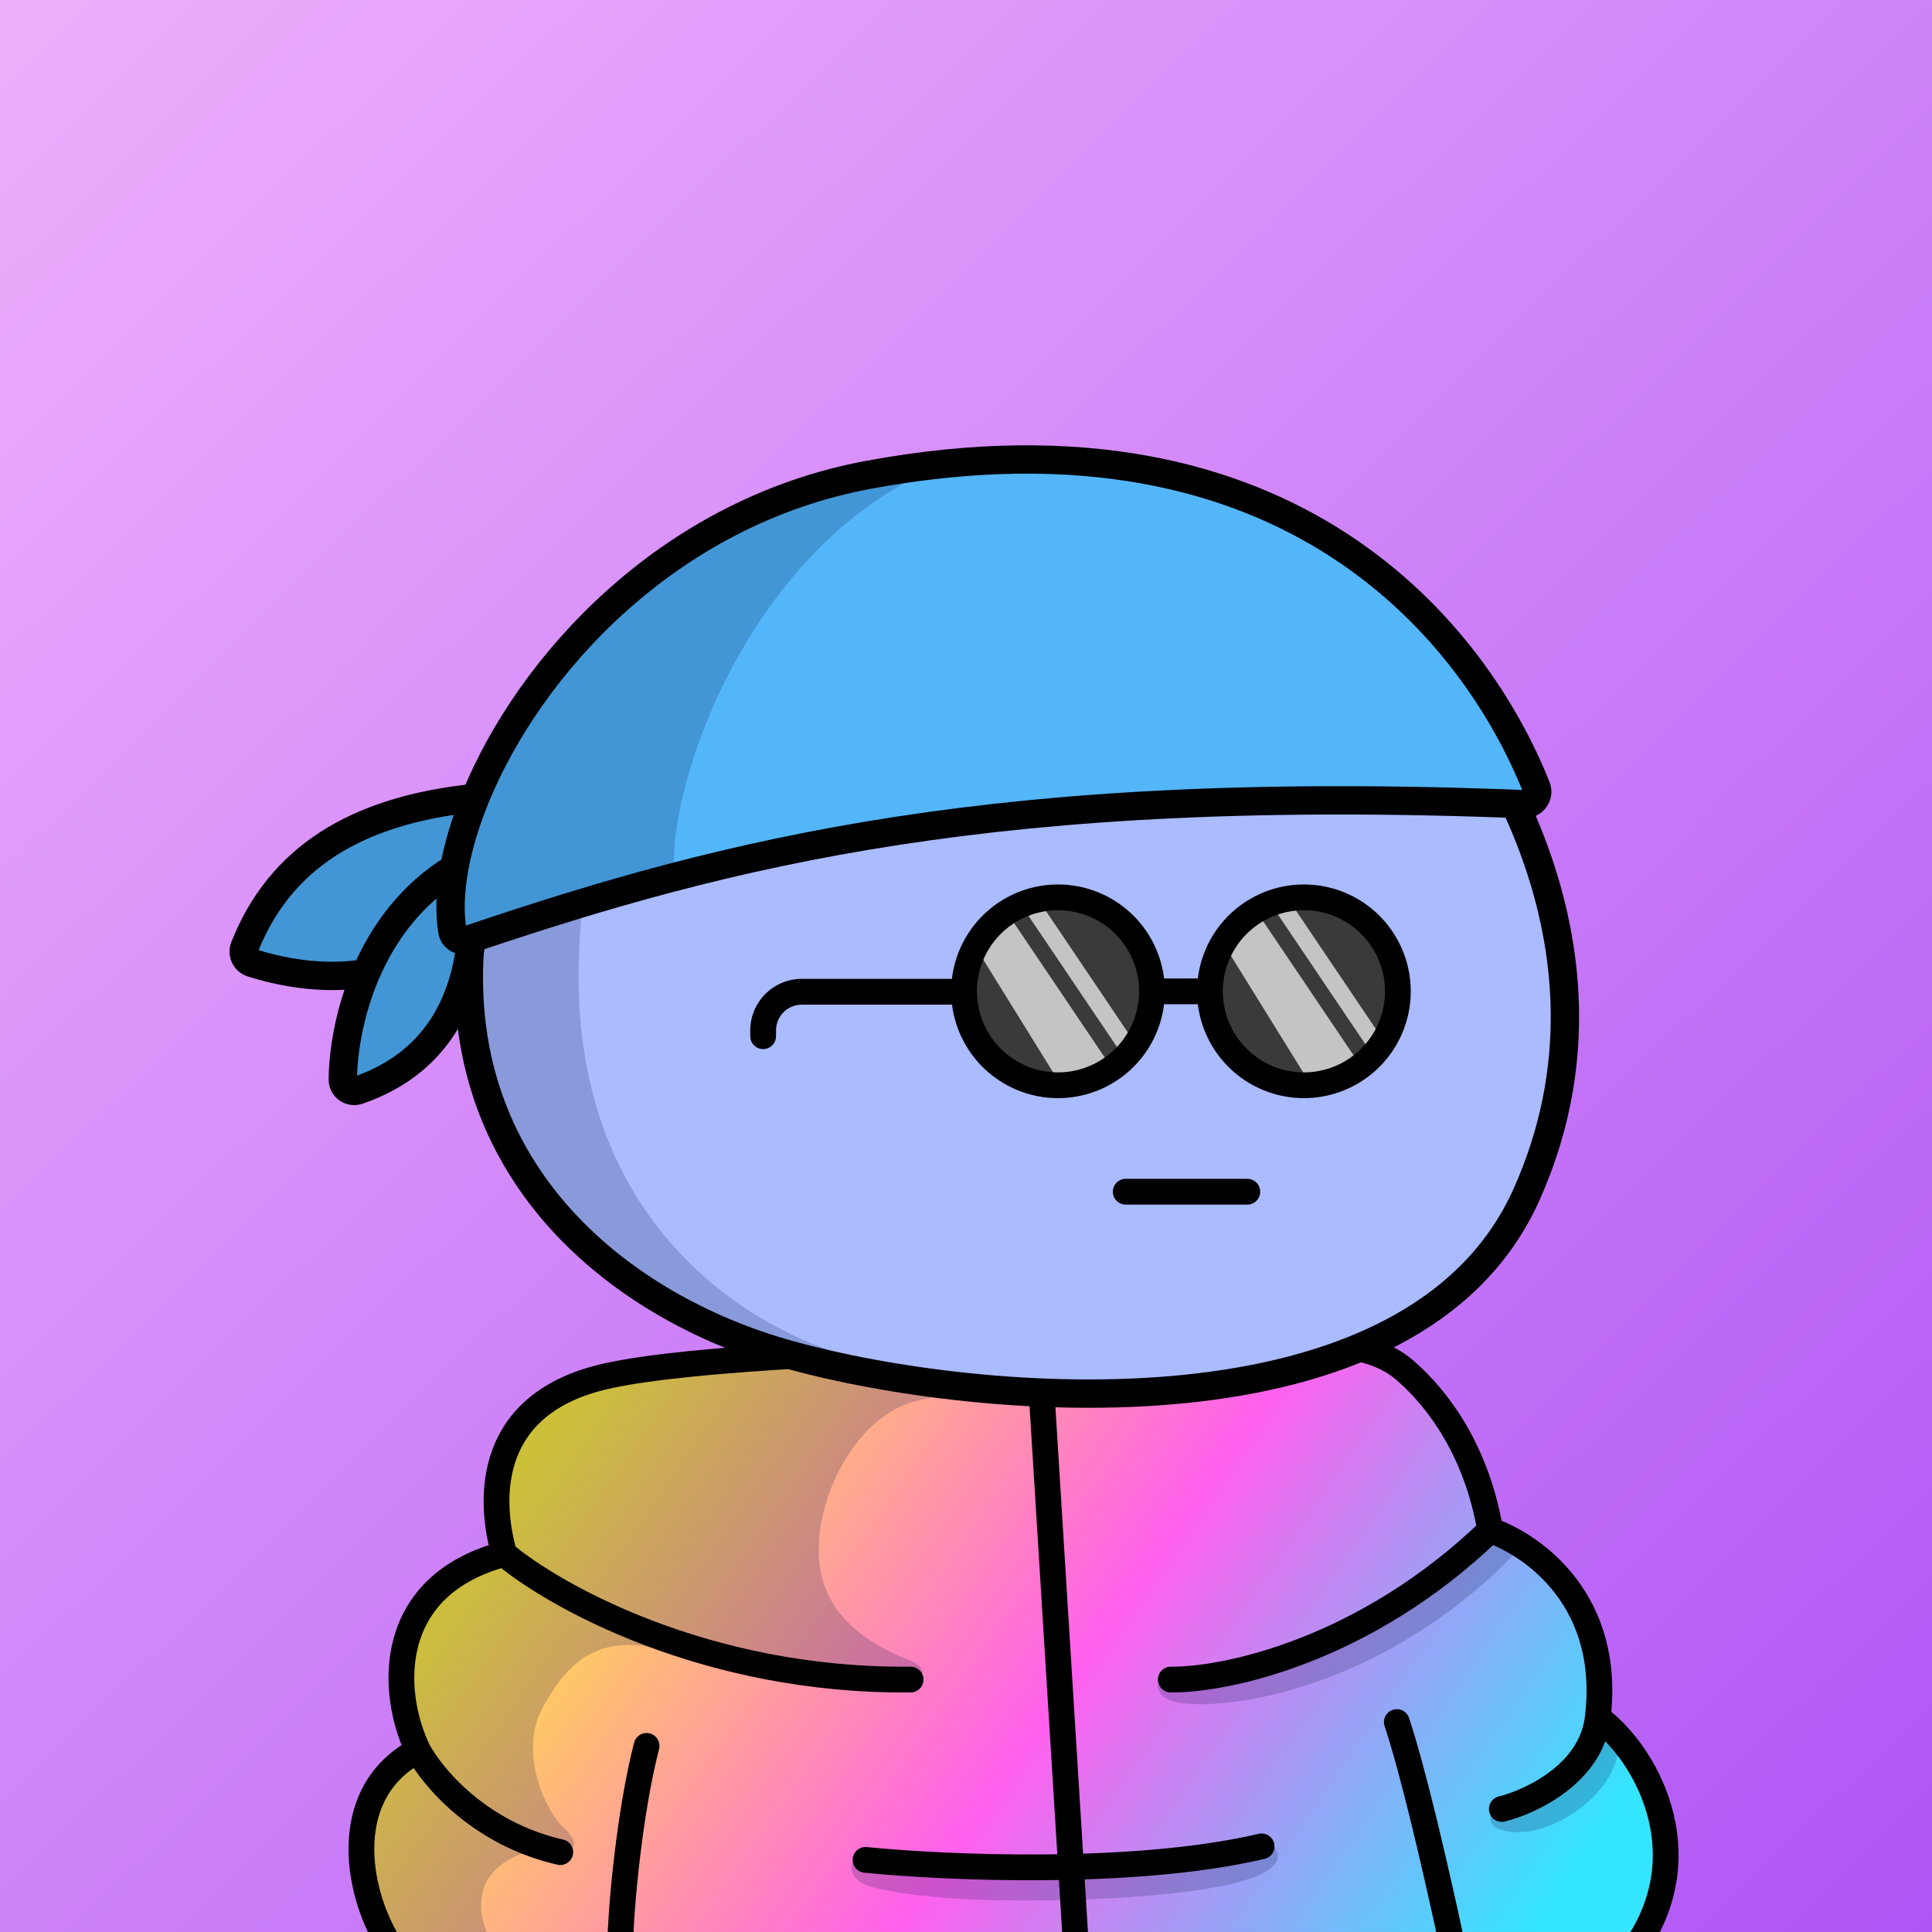
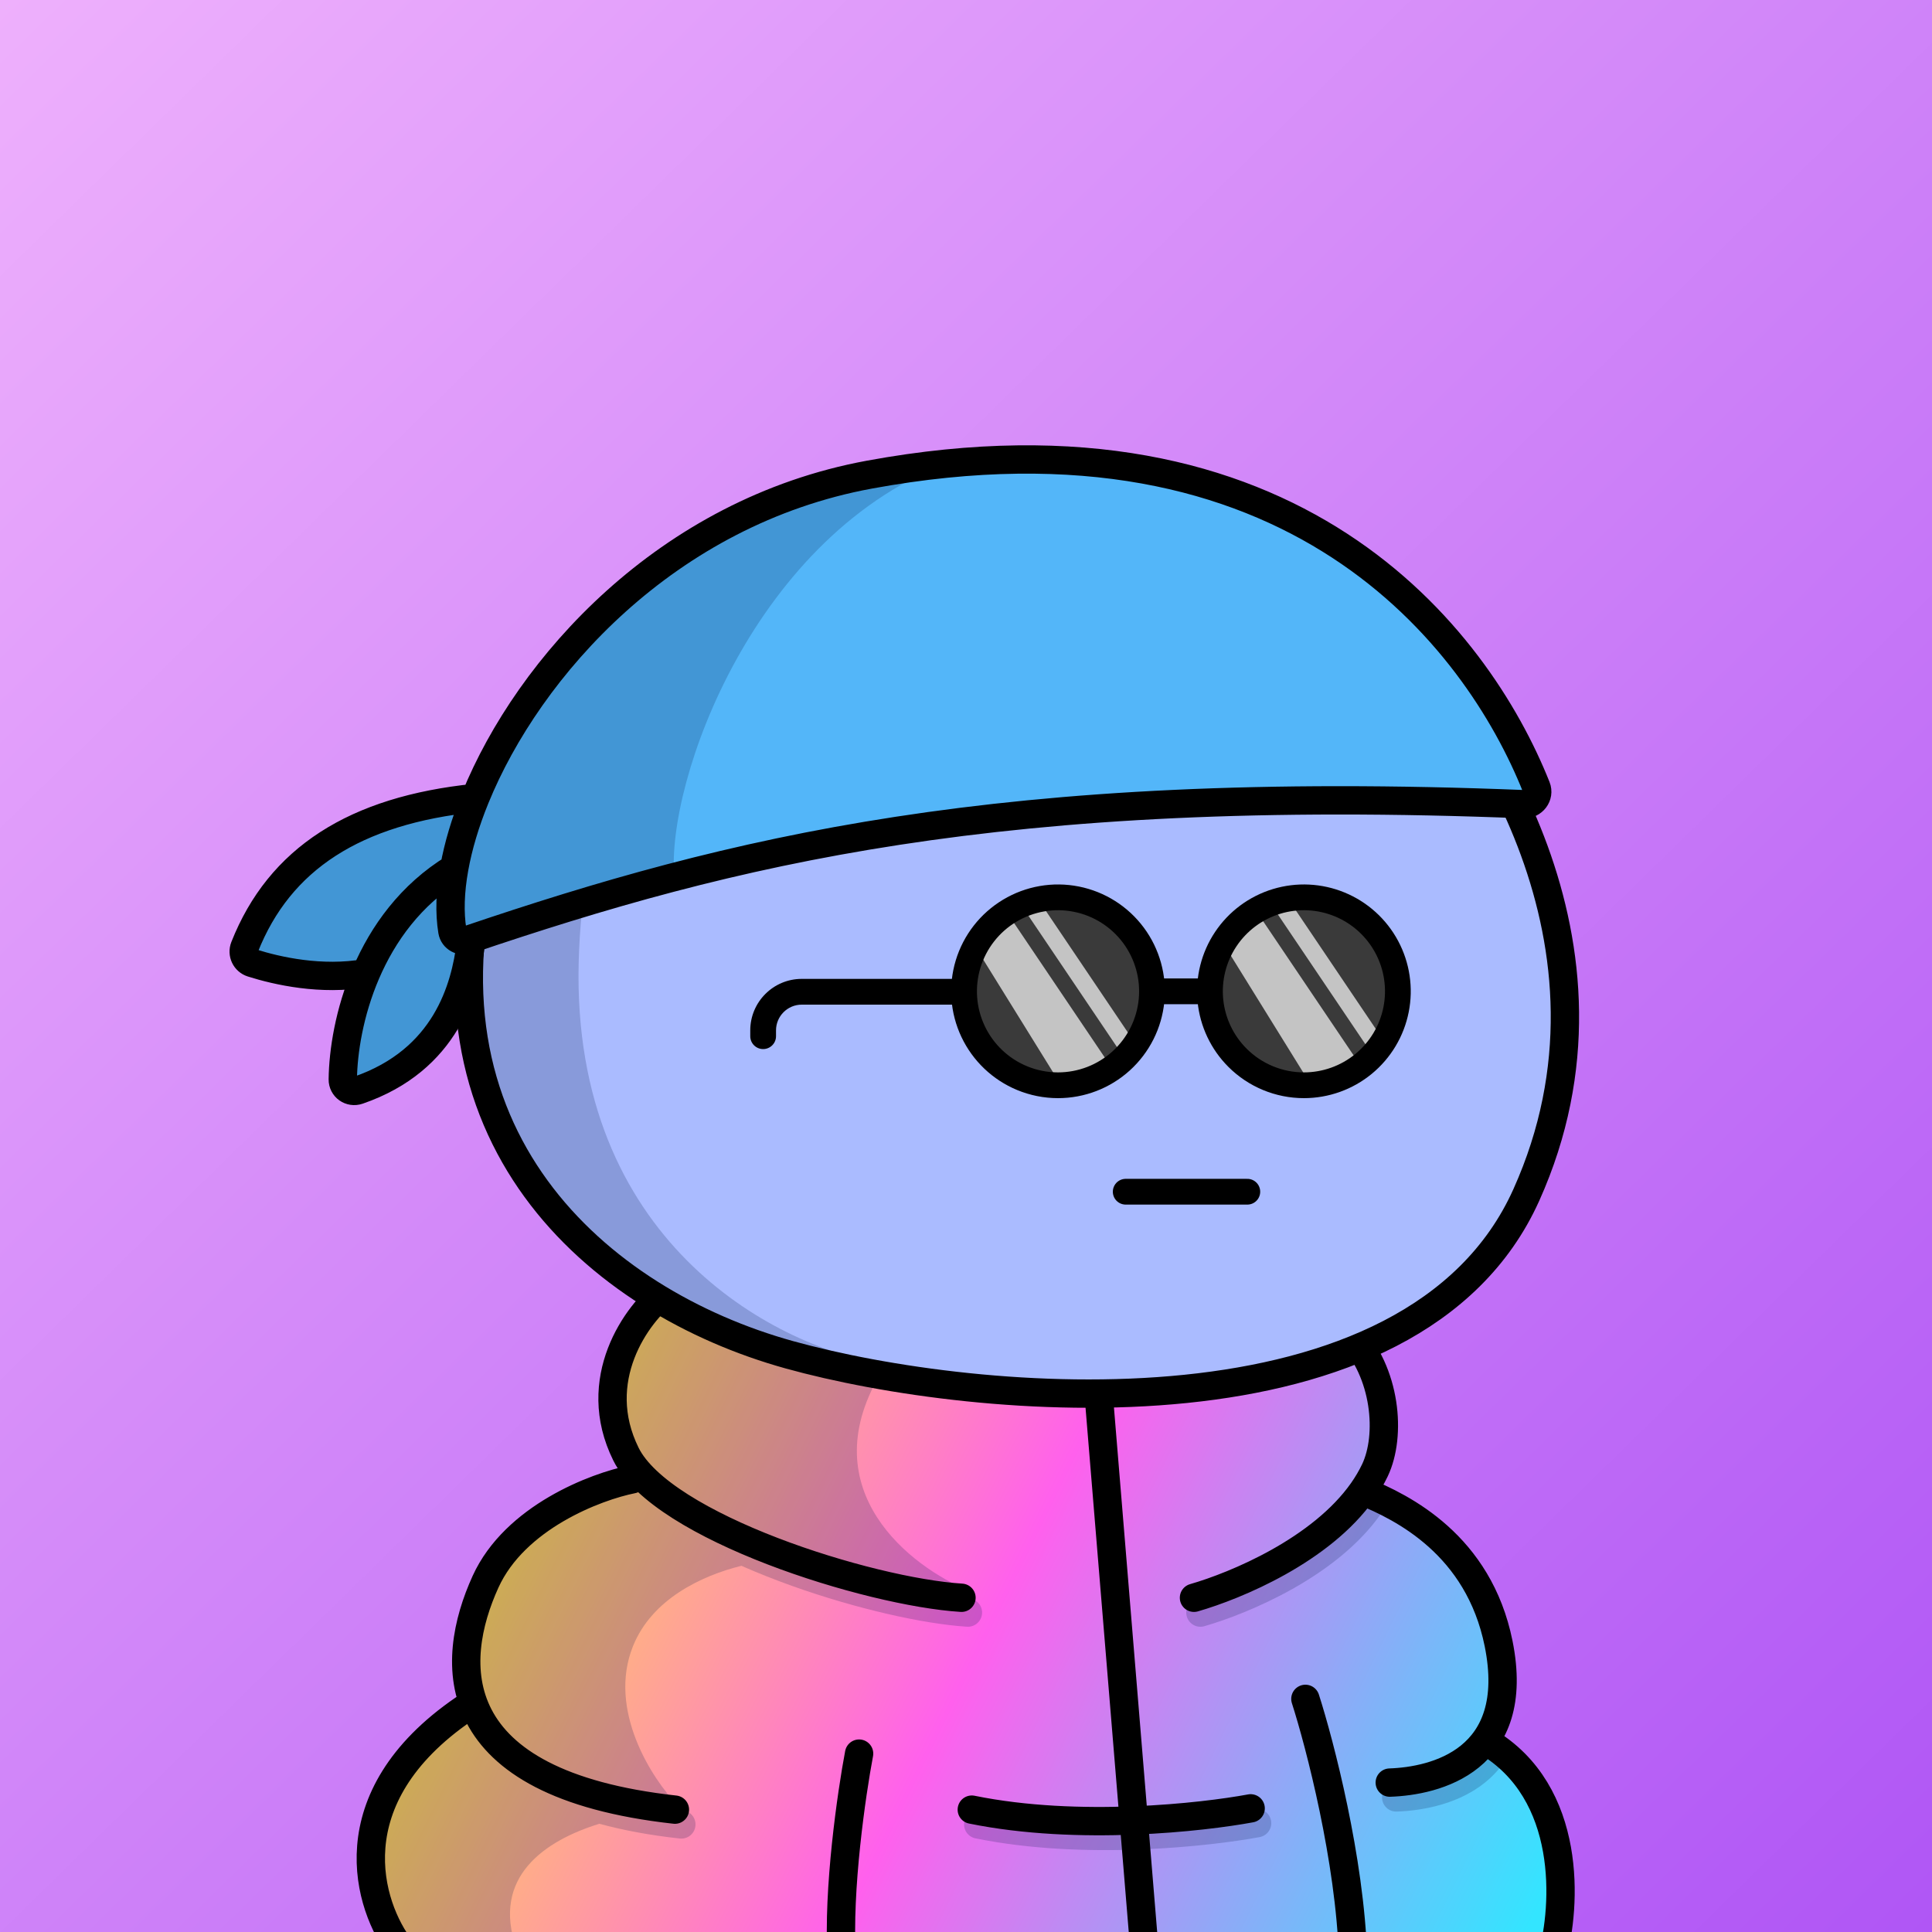
<svg xmlns="http://www.w3.org/2000/svg" preserveAspectRatio="xMidYMin meet" fill="none" viewBox="0 0 1500 1500">
  <g>
    <path fill="url(#prefix__paint0_linear_53_30461)" d="M0 0h1500v1500H0z" />
    <defs>
      <linearGradient id="prefix__paint0_linear_53_30461" x1="0" y1="0" x2="1500" y2="1533.5" gradientUnits="userSpaceOnUse">
        <stop stop-color="#EEB0FC" />
        <stop offset="1" stop-color="#AF55F5" />
      </linearGradient>
    </defs>
-     <g clip-path="url(#prefix__clip0_53_27868)">
-       <path d="M295.8 1500s-47.94-91.54 28.64-134.76c0 0-62-101.54 67.13-159.88 0 0-37.4-104.09 81.15-137.65 0 0 144.28-18.07 334.85-18.07 0 0 171.93-9.14 272.93 4.86 0 0 48.6 26.91 76.51 133.04 0 0 102.26 45.87 83.4 145.87 0 0 95.08 77.12 34 166.56l-978.61.03z" fill="url(#prefix__paint0_linear_53_27868)" />
-       <path d="M413.5 1436.5c-54 14.8-41.833 56.83-29 76H309c-8.833-12.83-26.5-48.1-26.5-86.5s29.667-63.33 44.5-71l-18-50c3.833-14.67 16.4-49.7 36-72.5 18.829-21.9 42.242-22.8 52.773-20.32-4.833-2.49-11.288-20.19-5.773-77.18 6-62 116.5-77.5 171-77.5l241.5-11 7 36c-17.167-2.17-61.1-4.2-99.5 5-48 11.5-80.5 77.5-76 125s48.5 68 69 76c16.4 6.4 11.5 13.67 7 16.5-49.667-3.83-159.1-14.1-199.5-24.5-50.5-13-74.5 13.5-92 47s3 79 17.5 92c11.6 10.4 7.5 15.67 4 17h-28.5zM678.5 1465.5c-20-4.8-18.667-17-15.5-22.5l169.5 1.5 157-10.5c19 28-73 38.5-157 41s-129-3.5-154-9.5zM913 1321.5c-15.2-3.6-15-12.83-13-17l49-6.5c2.333-3.33 20.5-12.3 74.5-21.5s109.83-61.5 131-86.5l25.5 11.5c-14.33 17-57.5 58.1-115.5 86.5-72.5 35.5-132.5 38-151.5 33.5zM1179.5 1422.5c-23.2 0-24-9.67-21.5-14.5 37.6-11.6 66.67-41.83 76.5-55.5 8.5-9.83 24.8-22.5 22 5.5-3.5 35-48 64.5-77 64.5z" fill="#001647" fill-opacity=".2" />
-       <path d="M1084.5 1337c12.33 37 29.5 110.3 43.5 175.5m-646.5 0c.333-32.83 7.7-107.6 20.5-157M301.5 1508.5c-25.5-42-37.6-117.3 23-149.5m0 0c-22-46-25-128.1 67-152.5m-67 152.5c11.333 20.83 47.5 64.6 110.5 79m-43.5-231.5c-10.5-36.17-17.4-111.6 71-136 53.112-14.66 199.972-21.87 344-24.82m-415 160.82c38.167 32.17 156.3 99.1 315.5 97.5m450-116c-10.37-60.53-39.49-100.92-65.94-123.9-17.73-15.41-41.66-19.79-65.15-19.96-61.49-.42-140.02-.09-219.41 1.54M1157 1188c35.17 12.5 94.3 55.9 83.5 145.5M1157 1188c-97.6 94-206 116.5-248 116m331.5 29.5c35.83 26.17 81.7 104.2 28.5 180m-28.5-180c-4.8 43.2-51.67 65.33-74.5 71m-330.5 109l-29-467.82M672 1444c61.333 6.17 208.7 12.7 307.5-10.5" stroke="#000" stroke-width="20" stroke-linecap="round" />
+     <g clip-path="url(#clip0_483_532)">
+       <path d="M366.5 1327.5C264.5 1394.3 286.333 1481.33 310 1516.5L1208 1510C1237.2 1434.8 1183.17 1369.33 1152.5 1346C1198.9 1256 1109.83 1182.17 1059.5 1156.5C1089.1 1116.1 1063.83 1061 1047.5 1038.5C819.5 1116.1 602.5 1048.83 522.5 1005.5C452.9 1045.5 475.833 1117.83 496 1149C358.8 1177.8 352.5 1280 366.5 1327.5Z" fill="url(#paint0_linear_483_532)" />
+       <path d="M1069.32 1160.2C1064.35 1156.71 1057.49 1157.91 1054 1162.88C1039.23 1183.91 1016.26 1201.27 992.35 1214.66C968.55 1227.99 944.65 1236.92 928.96 1241.44C923.12 1243.12 919.75 1249.21 921.43 1255.05C923.11 1260.89 929.2 1264.26 935.04 1262.58C952.15 1257.66 977.65 1248.11 1003.1 1233.85C1028.44 1219.66 1054.57 1200.33 1072 1175.52C1075.49 1170.55 1074.29 1163.69 1069.32 1160.2Z" fill="#001647" fill-opacity="0.2" />
+       <path d="M1164.1 1354.75C1159.24 1351.11 1152.34 1352.1 1148.7 1356.96C1133.03 1377.87 1104.14 1383.83 1083.64 1384.51C1077.57 1384.71 1072.81 1389.8 1073.01 1395.87C1073.21 1401.94 1078.3 1406.7 1084.37 1406.5C1106.4 1405.77 1144.34 1399.48 1166.31 1370.15C1169.95 1365.29 1168.97 1358.39 1164.1 1354.75Z" fill="#001647" fill-opacity="0.2" />
+       <path d="M974 1404.68C955.73 1408.06 923.06 1412.42 884.83 1413.9C846.05 1415.41 802.01 1413.94 761.7 1405.72C755.75 1404.51 749.94 1408.35 748.72 1414.3C747.51 1420.25 751.35 1426.06 757.3 1427.28C799.95 1435.98 845.9 1437.43 885.68 1435.89C924.97 1434.36 958.69 1429.89 978 1426.32C983.97 1425.21 987.92 1419.48 986.82 1413.5C985.72 1407.53 979.98 1403.58 974 1404.68Z" fill="#001647" fill-opacity="0.2" />
+       <path d="M526 1158.5L571 1186L615.26 1203.5L680 1225L731.5 1232.5L752.18 1235C707.21 1216.67 630.42 1157.5 683 1067.5L509.66 1009L484 1061.5L480 1115L501 1137.5L526 1158.5Z" fill="#001647" fill-opacity="0.2" />
+       <path d="M575.64 1215.68C588.5 1221.37 601.86 1226.63 615.26 1231.41C664.47 1248.96 716.66 1260.84 750.81 1262.98C756.87 1263.36 762.1 1258.75 762.48 1252.69C762.86 1246.63 758.25 1241.41 752.19 1241.03C720.76 1239.07 670.68 1227.82 622.65 1210.7C574.19 1193.42 530.41 1171.05 509.66 1148.1C505.59 1143.59 498.63 1143.24 494.12 1147.32C493.29 1148.07 492.61 1148.91 492.06 1149.82L491.49 1149.51L400.99 1186.01L372.99 1242.51L360.99 1305.51L372.66 1327.65C371.89 1327.77 371.12 1327.97 370.37 1328.26L363.99 1321.01L321.49 1356.01L287 1432L300.5 1513H401C381.17 1457.08 423.35 1428.94 465.37 1415.96C483.49 1420.94 504.21 1424.83 527.79 1427.43C533.83 1428.1 539.26 1423.74 539.93 1417.7C540.6 1411.66 536.24 1406.23 530.2 1405.56C520.59 1404.5 511.58 1403.23 503.1 1401.77L493.44 1398.36L525.99 1401.49C506.16 1380.99 471.49 1327.59 491.49 1277.99C506.17 1241.57 544.58 1223.41 575.63 1215.67L575.64 1215.68Z" fill="#001647" fill-opacity="0.2" />
+       <path d="M1013.5 1319C1024.83 1354.33 1048.1 1443.9 1050.5 1519.5M667 1361.5C661.166 1392.33 650.3 1467.1 653.5 1519.5M1205 1519.5C1216 1480.17 1221.2 1391.6 1154 1352M1079 1384C1114 1382.83 1181.89 1367 1163.5 1276C1148.04 1199.52 1089.25 1170.37 1058 1157.7M926.999 1240.5C959.802 1231.06 1025.8 1203.54 1058 1157.7M1058 1157.7C1061.62 1152.53 1064.82 1147.13 1067.5 1141.5C1080.32 1114.5 1076.3 1065.5 1047.5 1035.5C1019.19 1047.48 944.091 1070.65 852.5 1076.66M746.499 1240.5C674.499 1236 514.065 1185.63 485.999 1129C457.5 1071.5 493.833 1020 517.999 1002C574.999 1028.17 715.399 1080 820.999 1078C831.68 1077.8 842.194 1077.34 852.5 1076.66M491 1148.5C462.5 1154.17 399.8 1178 377 1228C348.5 1290.5 343 1385 524 1405M311.5 1513.5C285.667 1480.17 259.201 1396.2 360 1327M852.5 1076.66L880.255 1413.39M880.255 1413.39L889 1519.5M880.255 1413.39C919.011 1411.89 952.211 1407.48 971 1404M880.255 1413.39C840.971 1414.92 795.978 1413.46 754.5 1405" stroke="black" stroke-width="22" stroke-linecap="round" />
    </g>
    <defs>
-       <linearGradient id="prefix__paint0_linear_53_27868" x1="461" y1="1064" x2="1157" y2="1546" gradientUnits="userSpaceOnUse">
+       <linearGradient id="paint0_linear_483_532" x1="382.112" y1="1048.46" x2="1207.91" y2="1454.63" gradientUnits="userSpaceOnUse">
        <stop stop-color="#FFEB37" />
-         <stop offset=".522" stop-color="#FF60ED" />
+         <stop offset="0.479" stop-color="#FF60ED" />
        <stop offset="1" stop-color="#33E5FF" />
      </linearGradient>
-       <clipPath id="prefix__clip0_53_27868">
-         <path fill="#fff" d="M0 0h1500v1500H0z" />
+       <clipPath id="clip0_483_532">
+         <rect width="1500" height="1500" fill="white" />
      </clipPath>
    </defs>
    <g clip-path="url(#clip0_497_1194)">
      <path d="M379.667 654.812C432.345 471.574 618.472 401.981 699.114 390.653C740.985 382.718 849.655 375.215 949.364 408.675C980 418.956 1049.88 457.388 1091.92 499.818C1144.47 552.856 1272.97 732.052 1185.05 927.725C1097.12 1123.4 758.414 1092.29 612.749 1051.82C464.472 1010.63 314.48 881.563 379.667 654.812Z" fill="#AABBFF" />
      <path d="M449.293 747.204C454.734 531.068 585.306 432.345 649.911 410C432.292 459.565 365.296 655.455 364 747.204C377.99 984.871 584.496 1053.43 681 1058C601.498 1044.46 443.853 963.339 449.293 747.204Z" fill="#001647" fill-opacity="0.2" />
      <path d="M379.667 654.812C432.345 471.574 618.472 401.981 699.114 390.653C740.985 382.718 849.655 375.215 949.364 408.675C980 418.956 1049.88 457.388 1091.92 499.818C1144.47 552.856 1272.97 732.052 1185.05 927.725C1097.12 1123.4 758.414 1092.29 612.749 1051.82C464.472 1010.63 314.48 881.563 379.667 654.812Z" stroke="black" stroke-width="22" stroke-linecap="round" />
    </g>
    <defs>
      <clipPath id="prefix__clip0_299_662">
        <path fill="#fff" d="M0 0h1500v1500H0z" />
      </clipPath>
    </defs>
    <g clip-path="url(#clip0_624_3437)">
      <path d="M874 925.246H968.413" stroke="black" stroke-width="20" stroke-linecap="round" />
      <path d="M822 818C849.062 818 871 796.062 871 769C871 741.938 849.062 720 822 720C794.938 720 773 741.938 773 769C773 796.062 794.938 818 822 818Z" fill="white" stroke="black" stroke-width="20" stroke-miterlimit="10" />
      <path d="M1012 818C1039.06 818 1061 796.062 1061 769C1061 741.938 1039.06 720 1012 720C984.938 720 963 741.938 963 769C963 796.062 984.938 818 1012 818Z" fill="white" stroke="black" stroke-width="20" stroke-miterlimit="10" />
      <path d="M822 767C829.18 767 835 761.18 835 754C835 746.82 829.18 741 822 741C814.82 741 809 746.82 809 754C809 761.18 814.82 767 822 767Z" fill="black" />
      <path d="M1012 767C1019.18 767 1025 761.18 1025 754C1025 746.82 1019.18 741 1012 741C1004.82 741 999 746.82 999 754C999 761.18 1004.82 767 1012 767Z" fill="black" />
    </g>
    <defs>
      <clipPath id="clip0_624_3437">
        <rect width="1500" height="1500" fill="white" />
      </clipPath>
    </defs>
    <g clip-path="url(#clip0_875_2704)">
      <path d="M821.441 843.266C839.551 843.267 857.015 836.532 870.435 824.371C883.855 812.209 892.271 795.491 894.047 777.467C895.823 759.444 890.832 741.404 880.044 726.857C869.256 712.31 853.443 702.296 835.681 698.762C817.918 695.228 799.476 698.427 783.942 707.738C768.407 717.048 756.892 731.804 751.634 749.134C746.376 766.465 747.753 785.132 755.496 801.504C763.239 817.876 776.795 830.782 793.527 837.713C802.377 841.378 811.862 843.265 821.441 843.266Z" fill="#3A3A3A" />
      <path d="M757.998 736.336L780.765 706.94L865.384 832.392L825.334 845L757.998 736.336Z" fill="white" fill-opacity="0.7" />
      <rect x="795.559" y="706.672" width="13.333" height="135.981" transform="rotate(-34 795.559 706.672)" fill="white" fill-opacity="0.7" />
      <path d="M1013.38 839.717C1031.49 839.719 1048.96 832.983 1062.38 820.822C1075.8 808.66 1084.21 791.942 1085.99 773.918C1087.76 755.895 1082.77 737.855 1071.99 723.308C1061.2 708.761 1045.38 698.747 1027.62 695.213C1009.86 691.679 991.417 694.879 975.883 704.189C960.349 713.499 948.833 728.255 943.575 745.585C938.318 762.916 939.694 781.583 947.438 797.955C955.181 814.327 968.737 827.233 985.469 834.164C994.318 837.83 1003.8 839.717 1013.38 839.717Z" fill="#3A3A3A" />
      <path d="M949.935 732.788L972.703 703.392L1057.32 828.844L1017.27 841.451L949.935 732.788Z" fill="white" fill-opacity="0.7" />
      <rect x="987.496" y="703.123" width="13.333" height="135.981" transform="rotate(-34 987.496 703.123)" fill="white" fill-opacity="0.7" />
      <path d="M1012.38 842.6C1029.26 842.593 1045.62 836.734 1058.66 826.021C1071.7 815.307 1080.63 800.403 1083.91 783.846C1087.2 767.29 1084.64 750.107 1076.68 735.225C1068.71 720.343 1055.84 708.683 1040.24 702.232C1024.64 695.781 1007.29 694.938 991.139 699.847C974.99 704.755 961.042 715.112 951.673 729.152C942.304 743.192 938.093 760.046 939.758 776.843C941.423 793.64 948.861 809.339 960.804 821.267C974.49 834.934 993.043 842.607 1012.38 842.6V842.6Z" stroke="black" stroke-width="20" stroke-miterlimit="10" />
      <path d="M821.441 842.6C839.551 842.601 857.015 835.866 870.435 823.705C883.855 811.543 892.271 794.825 894.047 776.801C895.823 758.778 890.832 740.738 880.044 726.191C869.256 711.644 853.443 701.63 835.681 698.096C817.918 694.562 799.476 697.761 783.942 707.072C768.407 716.382 756.892 731.138 751.634 748.468C746.376 765.799 747.753 784.466 755.496 800.838C763.239 817.21 776.795 830.116 793.527 837.047C802.377 840.712 811.862 842.599 821.441 842.6Z" stroke="black" stroke-width="20" stroke-miterlimit="10" />
      <path d="M582.5 804.5C582.5 810.023 586.977 814.5 592.5 814.5C598.023 814.5 602.5 810.023 602.5 804.5H582.5ZM747.334 760L622.5 760L622.5 780L747.334 780L747.334 760ZM582.5 800V804.5H602.5V800H582.5ZM622.5 760C600.409 760 582.5 777.909 582.5 800H602.5C602.5 788.955 611.454 780 622.5 780L622.5 760Z" fill="black" />
      <path d="M894.387 769.666H939.501" stroke="black" stroke-width="20" stroke-miterlimit="10" />
    </g>
    <defs>
      <clipPath id="clip0_875_2704">
        <rect width="1500" height="1500" fill="white" />
      </clipPath>
    </defs>
    <g clip-path="url(#clip0_786_1591)">
      <path d="M348 775L369 729L432 708.5L555.5 668.5L699.5 639.5L848 627H1014L1171.5 626L1194 614C1148 466 952.5 317.5 699.5 360.5C497.1 394.9 394.833 548.833 369 621.5C350.167 630 303.6 633.4 262 649C220.4 664.6 192.833 723.333 185 742L214 752L276 760L272 789.5L269.5 844.5L316.5 819.5L348 775Z" fill="#53B6F9" />
      <path d="M740.5 357.5C585.7 413.5 517 606.833 523.5 681L365.5 728L337.5 806.5L276.5 848L267.5 831.5L276.5 757L233 751.5L188.5 742.5L196 721L228.5 675.5L295.5 638.5L371 619.5C458.6 418.7 664.5 358.167 740.5 357.5Z" fill="#001647" fill-opacity="0.2" />
      <path d="M365.499 733C361.229 766.691 346.6 822.9 278.017 846.491C272.108 848.524 266.062 844.256 266.142 838.007C266.414 816.515 271.11 785.909 284.173 755.5M352.69 674C349.439 692.112 348.907 708.667 351.213 722.797C352.132 728.423 358.007 731.46 363.407 729.632C567.243 660.623 776.1 608.066 1183.08 624.375C1190.15 624.658 1195.45 617.788 1192.83 611.211C1146.56 495.051 1004.12 307.96 674.999 368.5C517.477 397.475 410.414 517.784 368.974 619.5M352.69 674C355.747 656.968 361.208 638.561 368.974 619.5M352.69 674C318.787 694.711 297.273 725.007 284.173 755.5M368.974 619.5C275.567 629.083 217.031 666.673 189.87 735.352C187.877 740.391 190.542 746.023 195.709 747.656C215.238 753.828 249.504 761.579 284.173 755.5" stroke="black" stroke-width="22" stroke-linecap="round" />
    </g>
    <defs>
      <clipPath id="clip0_786_1591">
        <rect width="1500" height="1500" fill="white" />
      </clipPath>
    </defs>
  </g>
</svg>
